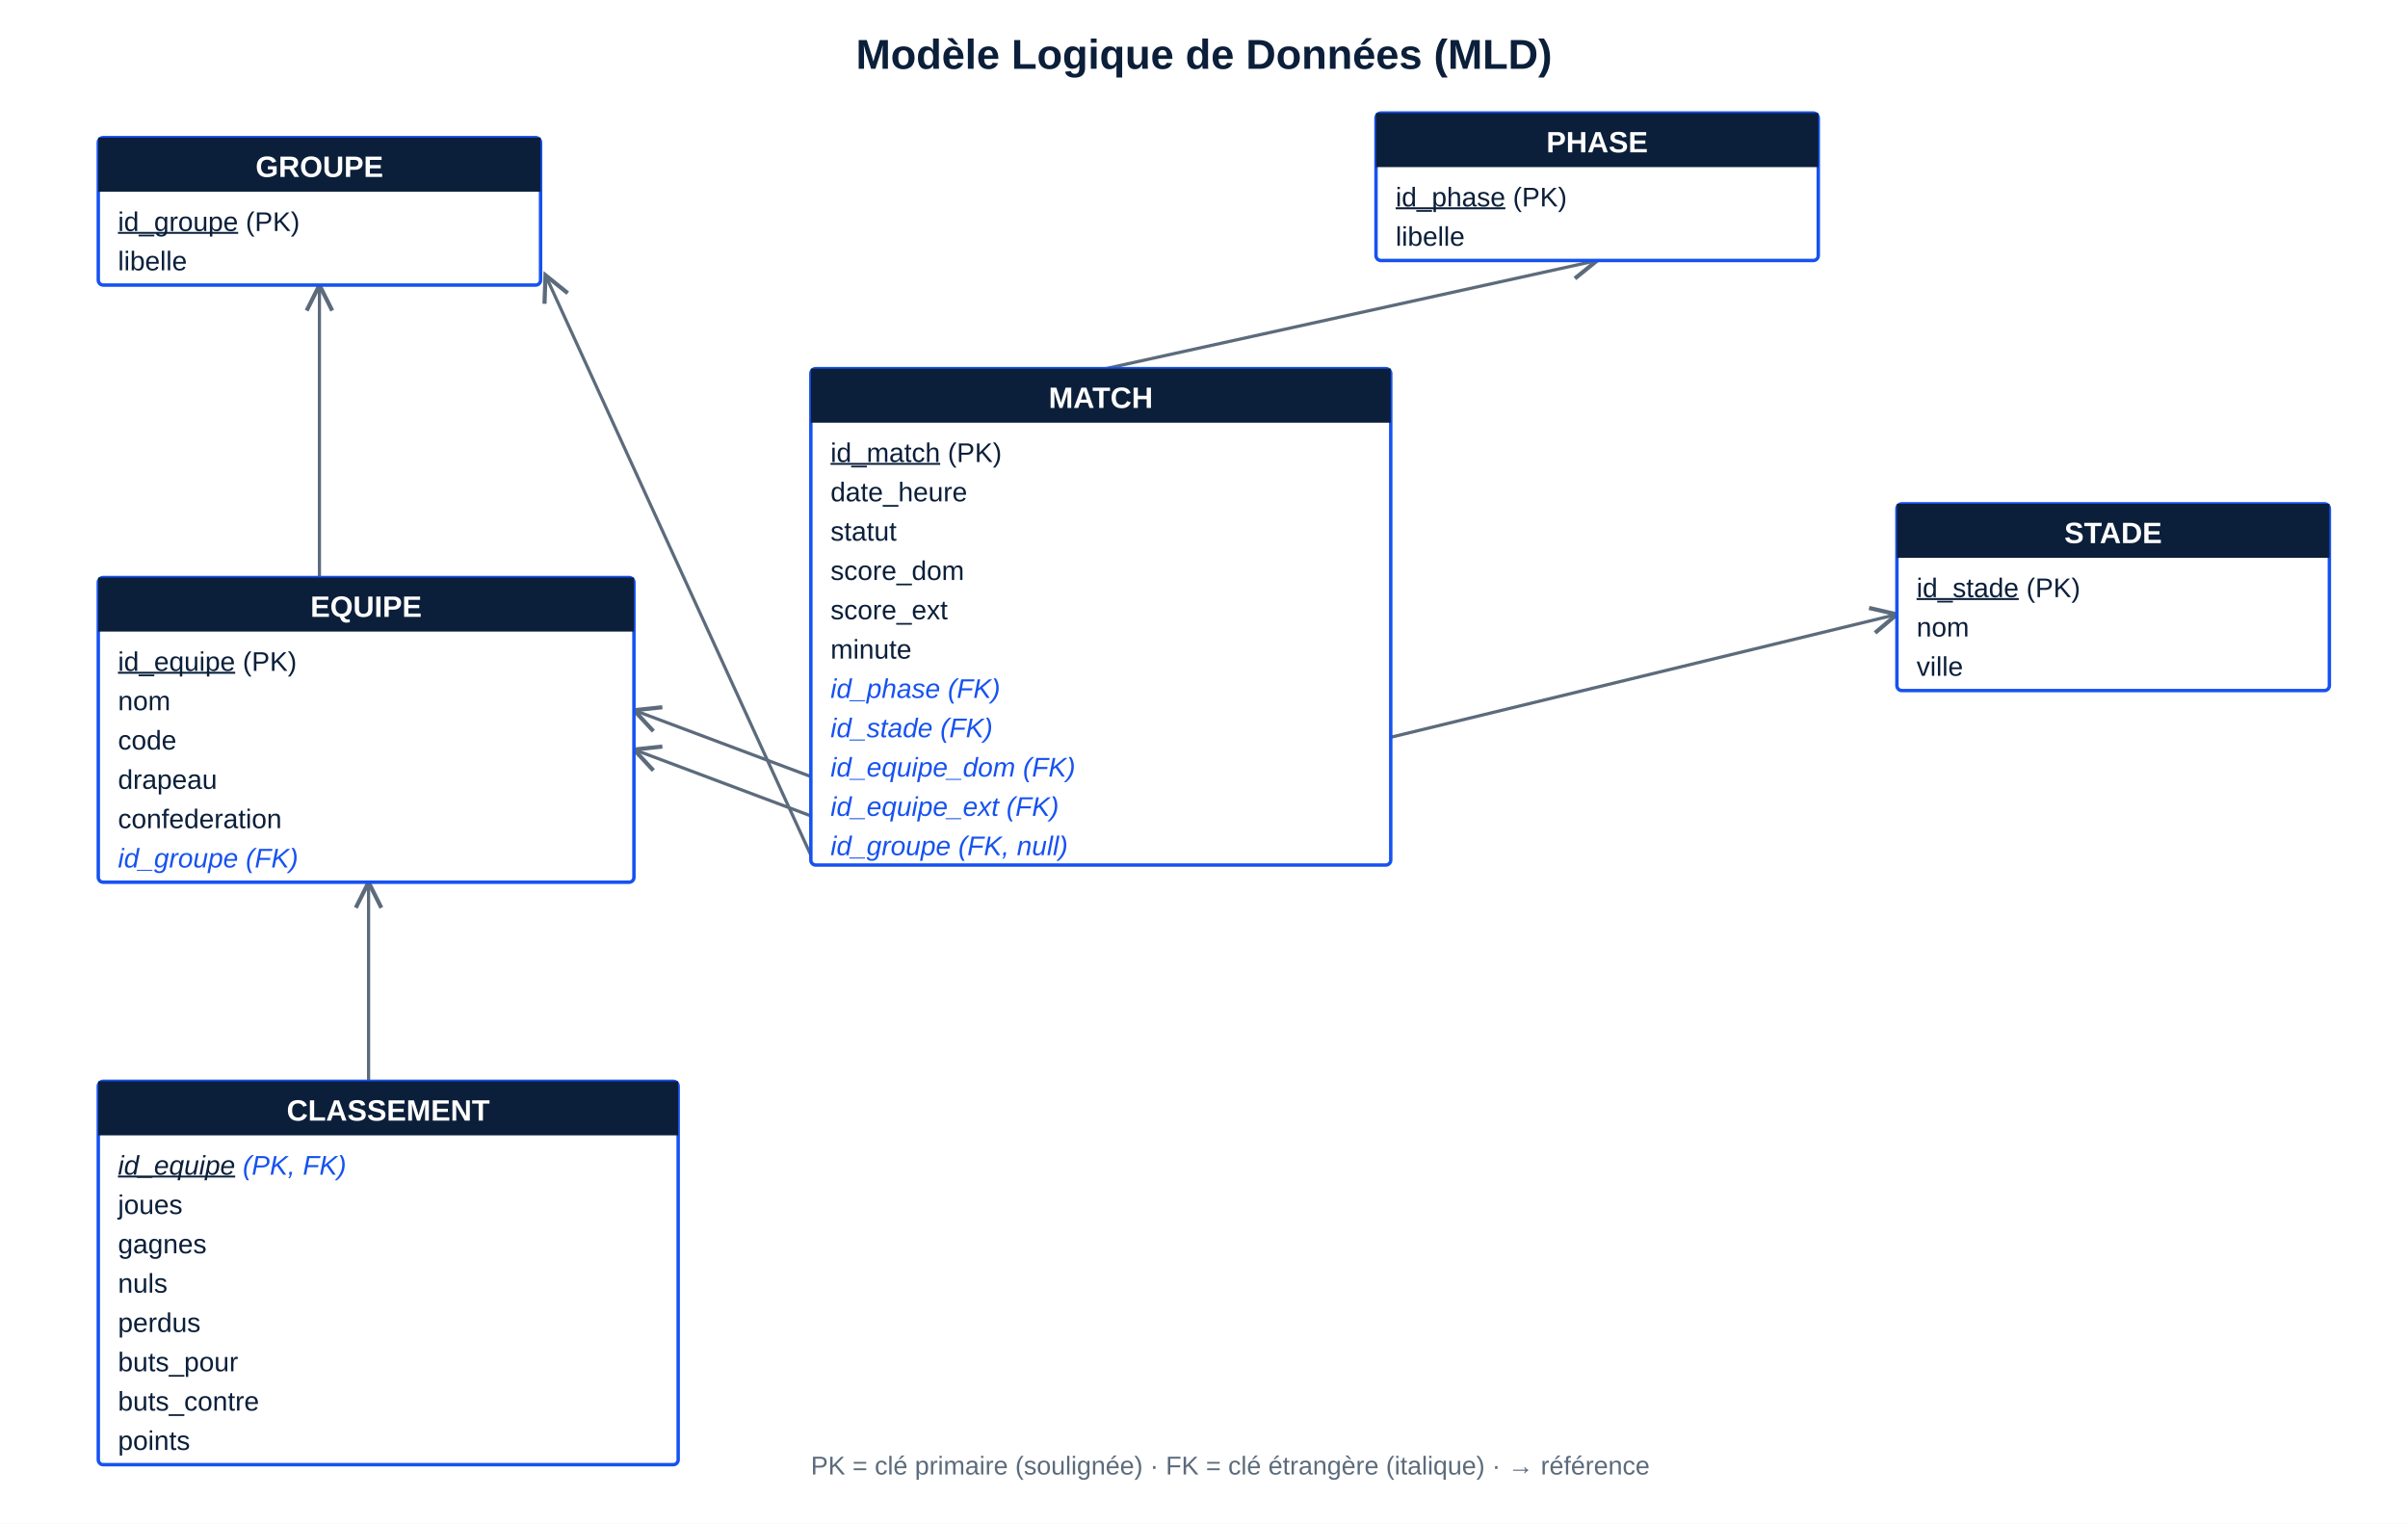
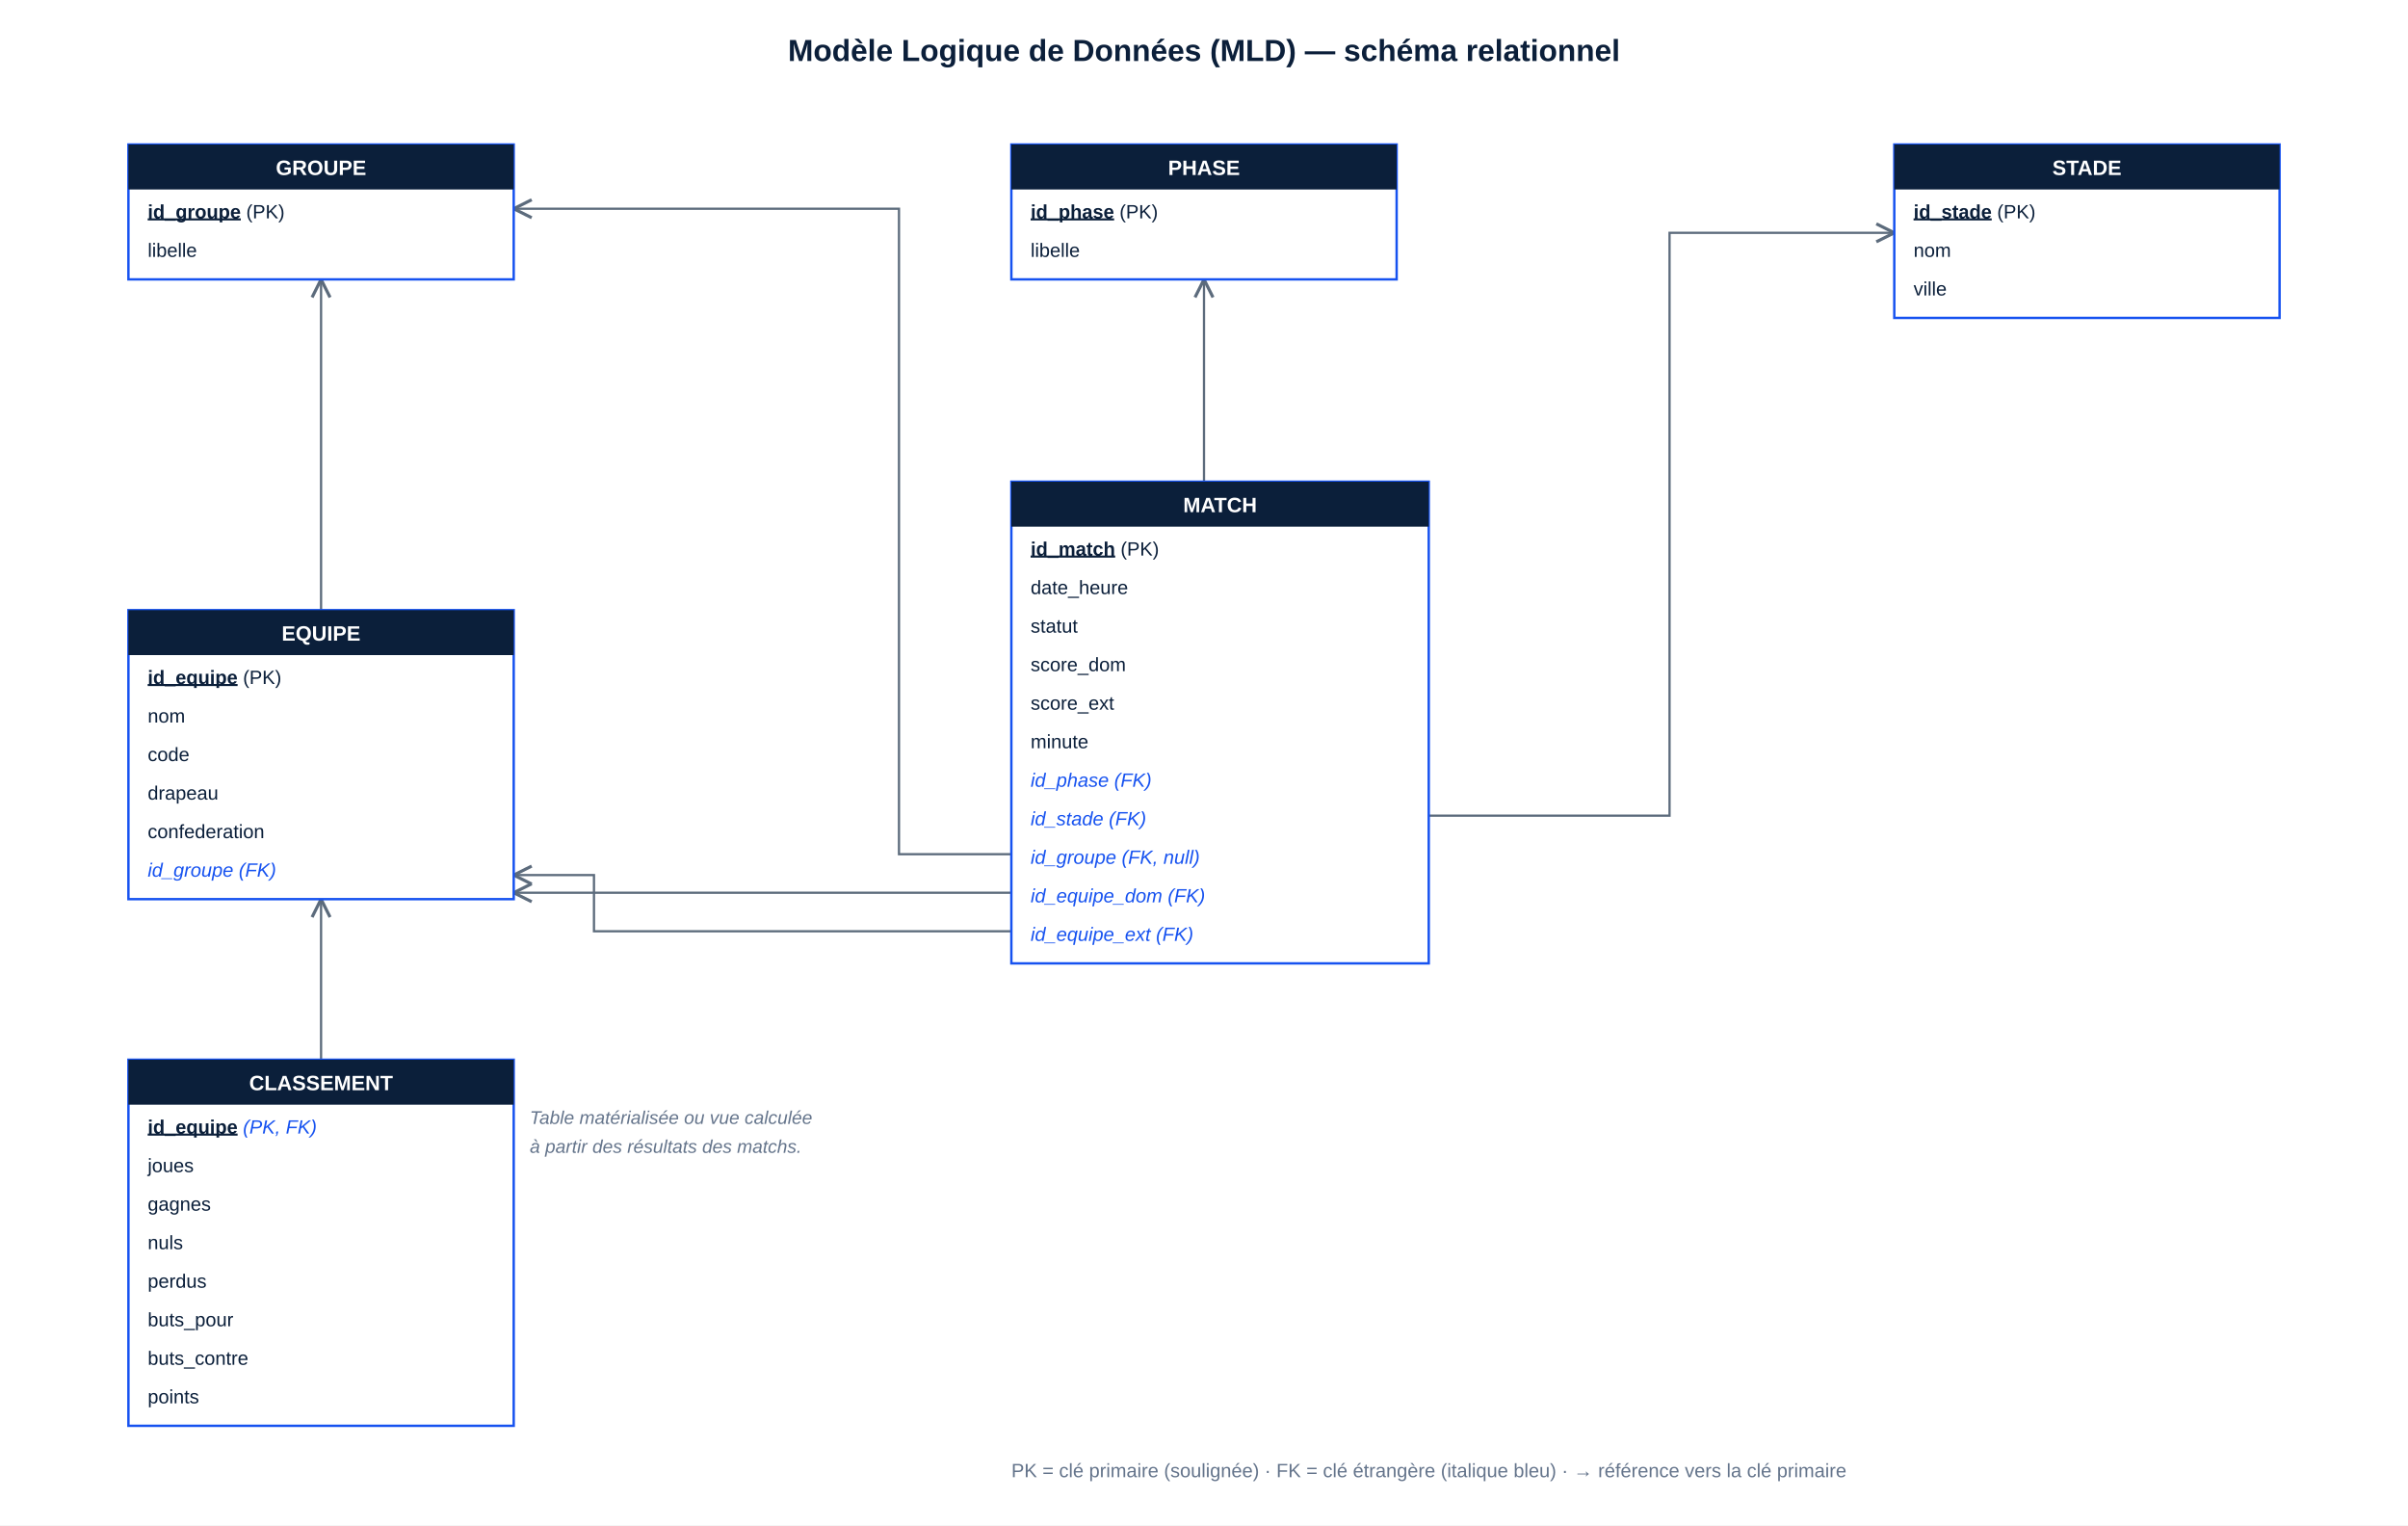
- <svg xmlns="http://www.w3.org/2000/svg" viewBox="0 0 980 620" font-family="Arial, Helvetica, sans-serif">
+ <svg xmlns="http://www.w3.org/2000/svg" viewBox="0 0 1500 950" font-family="Arial, Helvetica, sans-serif">
  <defs>
    <marker id="fk" markerWidth="11" markerHeight="11" refX="9" refY="5" orient="auto">
-       <path d="M1,1 L9,5 L1,9" fill="none" stroke="#5C6B7C" stroke-width="1.3" />
+       <path d="M1,1 L9,5 L1,9" fill="none" stroke="#5C6B7C" stroke-width="1.4" />
    </marker>
  </defs>
-   <rect width="980" height="620" fill="#FFFFFF" />
-   <text x="490" y="28" text-anchor="middle" font-size="17" font-weight="bold" fill="#0B1F3A">Modèle Logique de Données (MLD)</text>
-   <g stroke="#5C6B7C" stroke-width="1.3" fill="none">
-     <line x1="130" y1="235" x2="130" y2="116" marker-end="url(#fk)" />
-     <line x1="450" y1="150" x2="650" y2="106" marker-end="url(#fk)" />
-     <line x1="566" y1="300" x2="772" y2="250" marker-end="url(#fk)" />
-     <line x1="330" y1="316" x2="258" y2="289" marker-end="url(#fk)" />
-     <line x1="330" y1="332" x2="258" y2="305" marker-end="url(#fk)" />
-     <line x1="330" y1="348" x2="222" y2="112" marker-end="url(#fk)" />
-     <line x1="150" y1="440" x2="150" y2="359" marker-end="url(#fk)" />
+   <rect width="1500" height="950" fill="#FFFFFF" />
+   <text x="750" y="38" text-anchor="middle" font-size="19" font-weight="bold" fill="#0B1F3A">Modèle Logique de Données (MLD) — schéma relationnel</text>
+   <g stroke="#5C6B7C" stroke-width="1.4" fill="none">
+     <line x1="200" y1="380" x2="200" y2="174" marker-end="url(#fk)" />
+     <line x1="200" y1="660" x2="200" y2="560" marker-end="url(#fk)" />
+     <line x1="750" y1="300" x2="750" y2="174" marker-end="url(#fk)" />
+     <path d="M890,508 L1040,508 L1040,145 L1180,145" marker-end="url(#fk)" />
+     <path d="M630,532 L560,532 L560,130 L320,130" marker-end="url(#fk)" />
+     <line x1="630" y1="556" x2="320" y2="556" marker-end="url(#fk)" />
+     <path d="M630,580 L370,580 L370,545 L320,545" marker-end="url(#fk)" />
  </g>
  <g>
-     <rect x="40" y="56" width="180" height="60" rx="2" fill="#FFFFFF" stroke="#1652F0" stroke-width="1.4" />
-     <rect x="40" y="56" width="180" height="22" fill="#0B1F3A" />
-     <text x="130" y="72" text-anchor="middle" font-size="12" font-weight="bold" fill="#FFFFFF">GROUPE</text>
-     <text x="48" y="94" font-size="11" fill="#0B1F3A">
-       <tspan text-decoration="underline">id_groupe</tspan> (PK)</text>
-     <text x="48" y="110" font-size="11" fill="#0B1F3A">libelle</text>
+     <rect x="80" y="90" width="240" height="84" fill="#FFFFFF" stroke="#1652F0" stroke-width="1.5" />
+     <rect x="80" y="90" width="240" height="28" fill="#0B1F3A" />
+     <text x="200" y="109" text-anchor="middle" font-size="13" font-weight="bold" fill="#FFFFFF">GROUPE</text>
+     <text x="92" y="136" font-size="12" fill="#0B1F3A">
+       <tspan text-decoration="underline" font-weight="bold">id_groupe</tspan>  (PK)</text>
+     <text x="92" y="160" font-size="12" fill="#0B1F3A">libelle</text>
  </g>
  <g>
-     <rect x="560" y="46" width="180" height="60" rx="2" fill="#FFFFFF" stroke="#1652F0" stroke-width="1.4" />
-     <rect x="560" y="46" width="180" height="22" fill="#0B1F3A" />
-     <text x="650" y="62" text-anchor="middle" font-size="12" font-weight="bold" fill="#FFFFFF">PHASE</text>
-     <text x="568" y="84" font-size="11" fill="#0B1F3A">
-       <tspan text-decoration="underline">id_phase</tspan> (PK)</text>
-     <text x="568" y="100" font-size="11" fill="#0B1F3A">libelle</text>
+     <rect x="630" y="90" width="240" height="84" fill="#FFFFFF" stroke="#1652F0" stroke-width="1.5" />
+     <rect x="630" y="90" width="240" height="28" fill="#0B1F3A" />
+     <text x="750" y="109" text-anchor="middle" font-size="13" font-weight="bold" fill="#FFFFFF">PHASE</text>
+     <text x="642" y="136" font-size="12" fill="#0B1F3A">
+       <tspan text-decoration="underline" font-weight="bold">id_phase</tspan>  (PK)</text>
+     <text x="642" y="160" font-size="12" fill="#0B1F3A">libelle</text>
  </g>
  <g>
-     <rect x="772" y="205" width="176" height="76" rx="2" fill="#FFFFFF" stroke="#1652F0" stroke-width="1.4" />
-     <rect x="772" y="205" width="176" height="22" fill="#0B1F3A" />
-     <text x="860" y="221" text-anchor="middle" font-size="12" font-weight="bold" fill="#FFFFFF">STADE</text>
-     <text x="780" y="243" font-size="11" fill="#0B1F3A">
-       <tspan text-decoration="underline">id_stade</tspan> (PK)</text>
-     <text x="780" y="259" font-size="11" fill="#0B1F3A">nom</text>
-     <text x="780" y="275" font-size="11" fill="#0B1F3A">ville</text>
+     <rect x="1180" y="90" width="240" height="108" fill="#FFFFFF" stroke="#1652F0" stroke-width="1.5" />
+     <rect x="1180" y="90" width="240" height="28" fill="#0B1F3A" />
+     <text x="1300" y="109" text-anchor="middle" font-size="13" font-weight="bold" fill="#FFFFFF">STADE</text>
+     <text x="1192" y="136" font-size="12" fill="#0B1F3A">
+       <tspan text-decoration="underline" font-weight="bold">id_stade</tspan>  (PK)</text>
+     <text x="1192" y="160" font-size="12" fill="#0B1F3A">nom</text>
+     <text x="1192" y="184" font-size="12" fill="#0B1F3A">ville</text>
  </g>
  <g>
-     <rect x="40" y="235" width="218" height="124" rx="2" fill="#FFFFFF" stroke="#1652F0" stroke-width="1.4" />
-     <rect x="40" y="235" width="218" height="22" fill="#0B1F3A" />
-     <text x="149" y="251" text-anchor="middle" font-size="12" font-weight="bold" fill="#FFFFFF">EQUIPE</text>
-     <text x="48" y="273" font-size="11" fill="#0B1F3A">
-       <tspan text-decoration="underline">id_equipe</tspan> (PK)</text>
-     <text x="48" y="289" font-size="11" fill="#0B1F3A">nom</text>
-     <text x="48" y="305" font-size="11" fill="#0B1F3A">code</text>
-     <text x="48" y="321" font-size="11" fill="#0B1F3A">drapeau</text>
-     <text x="48" y="337" font-size="11" fill="#0B1F3A">confederation</text>
-     <text x="48" y="353" font-size="11" fill="#1652F0" font-style="italic">id_groupe (FK)</text>
+     <rect x="80" y="380" width="240" height="180" fill="#FFFFFF" stroke="#1652F0" stroke-width="1.5" />
+     <rect x="80" y="380" width="240" height="28" fill="#0B1F3A" />
+     <text x="200" y="399" text-anchor="middle" font-size="13" font-weight="bold" fill="#FFFFFF">EQUIPE</text>
+     <text x="92" y="426" font-size="12" fill="#0B1F3A">
+       <tspan text-decoration="underline" font-weight="bold">id_equipe</tspan>  (PK)</text>
+     <text x="92" y="450" font-size="12" fill="#0B1F3A">nom</text>
+     <text x="92" y="474" font-size="12" fill="#0B1F3A">code</text>
+     <text x="92" y="498" font-size="12" fill="#0B1F3A">drapeau</text>
+     <text x="92" y="522" font-size="12" fill="#0B1F3A">confederation</text>
+     <text x="92" y="546" font-size="12" fill="#1652F0" font-style="italic">id_groupe  (FK)</text>
  </g>
  <g>
-     <rect x="330" y="150" width="236" height="202" rx="2" fill="#FFFFFF" stroke="#1652F0" stroke-width="1.4" />
-     <rect x="330" y="150" width="236" height="22" fill="#0B1F3A" />
-     <text x="448" y="166" text-anchor="middle" font-size="12" font-weight="bold" fill="#FFFFFF">MATCH</text>
-     <text x="338" y="188" font-size="11" fill="#0B1F3A">
-       <tspan text-decoration="underline">id_match</tspan> (PK)</text>
-     <text x="338" y="204" font-size="11" fill="#0B1F3A">date_heure</text>
-     <text x="338" y="220" font-size="11" fill="#0B1F3A">statut</text>
-     <text x="338" y="236" font-size="11" fill="#0B1F3A">score_dom</text>
-     <text x="338" y="252" font-size="11" fill="#0B1F3A">score_ext</text>
-     <text x="338" y="268" font-size="11" fill="#0B1F3A">minute</text>
-     <text x="338" y="284" font-size="11" fill="#1652F0" font-style="italic">id_phase (FK)</text>
-     <text x="338" y="300" font-size="11" fill="#1652F0" font-style="italic">id_stade (FK)</text>
-     <text x="338" y="316" font-size="11" fill="#1652F0" font-style="italic">id_equipe_dom (FK)</text>
-     <text x="338" y="332" font-size="11" fill="#1652F0" font-style="italic">id_equipe_ext (FK)</text>
-     <text x="338" y="348" font-size="11" fill="#1652F0" font-style="italic">id_groupe (FK, null)</text>
+     <rect x="630" y="300" width="260" height="300" fill="#FFFFFF" stroke="#1652F0" stroke-width="1.5" />
+     <rect x="630" y="300" width="260" height="28" fill="#0B1F3A" />
+     <text x="760" y="319" text-anchor="middle" font-size="13" font-weight="bold" fill="#FFFFFF">MATCH</text>
+     <text x="642" y="346" font-size="12" fill="#0B1F3A">
+       <tspan text-decoration="underline" font-weight="bold">id_match</tspan>  (PK)</text>
+     <text x="642" y="370" font-size="12" fill="#0B1F3A">date_heure</text>
+     <text x="642" y="394" font-size="12" fill="#0B1F3A">statut</text>
+     <text x="642" y="418" font-size="12" fill="#0B1F3A">score_dom</text>
+     <text x="642" y="442" font-size="12" fill="#0B1F3A">score_ext</text>
+     <text x="642" y="466" font-size="12" fill="#0B1F3A">minute</text>
+     <text x="642" y="490" font-size="12" fill="#1652F0" font-style="italic">id_phase  (FK)</text>
+     <text x="642" y="514" font-size="12" fill="#1652F0" font-style="italic">id_stade  (FK)</text>
+     <text x="642" y="538" font-size="12" fill="#1652F0" font-style="italic">id_groupe  (FK, null)</text>
+     <text x="642" y="562" font-size="12" fill="#1652F0" font-style="italic">id_equipe_dom  (FK)</text>
+     <text x="642" y="586" font-size="12" fill="#1652F0" font-style="italic">id_equipe_ext  (FK)</text>
  </g>
  <g>
-     <rect x="40" y="440" width="236" height="156" rx="2" fill="#FFFFFF" stroke="#1652F0" stroke-width="1.4" />
-     <rect x="40" y="440" width="236" height="22" fill="#0B1F3A" />
-     <text x="158" y="456" text-anchor="middle" font-size="12" font-weight="bold" fill="#FFFFFF">CLASSEMENT</text>
-     <text x="48" y="478" font-size="11" fill="#1652F0" font-style="italic">
-       <tspan text-decoration="underline" fill="#0B1F3A">id_equipe</tspan> (PK, FK)</text>
-     <text x="48" y="494" font-size="11" fill="#0B1F3A">joues</text>
-     <text x="48" y="510" font-size="11" fill="#0B1F3A">gagnes</text>
-     <text x="48" y="526" font-size="11" fill="#0B1F3A">nuls</text>
-     <text x="48" y="542" font-size="11" fill="#0B1F3A">perdus</text>
-     <text x="48" y="558" font-size="11" fill="#0B1F3A">buts_pour</text>
-     <text x="48" y="574" font-size="11" fill="#0B1F3A">buts_contre</text>
-     <text x="48" y="590" font-size="11" fill="#0B1F3A">points</text>
+     <rect x="80" y="660" width="240" height="228" fill="#FFFFFF" stroke="#1652F0" stroke-width="1.5" />
+     <rect x="80" y="660" width="240" height="28" fill="#0B1F3A" />
+     <text x="200" y="679" text-anchor="middle" font-size="13" font-weight="bold" fill="#FFFFFF">CLASSEMENT</text>
+     <text x="92" y="706" font-size="12" fill="#0B1F3A">
+       <tspan text-decoration="underline" font-weight="bold">id_equipe</tspan>
+       <tspan fill="#1652F0" font-style="italic">(PK, FK)</tspan>
+     </text>
+     <text x="92" y="730" font-size="12" fill="#0B1F3A">joues</text>
+     <text x="92" y="754" font-size="12" fill="#0B1F3A">gagnes</text>
+     <text x="92" y="778" font-size="12" fill="#0B1F3A">nuls</text>
+     <text x="92" y="802" font-size="12" fill="#0B1F3A">perdus</text>
+     <text x="92" y="826" font-size="12" fill="#0B1F3A">buts_pour</text>
+     <text x="92" y="850" font-size="12" fill="#0B1F3A">buts_contre</text>
+     <text x="92" y="874" font-size="12" fill="#0B1F3A">points</text>
  </g>
-   <g font-size="10.5" fill="#5C6B7C">
-     <text x="330" y="600">PK = clé primaire (soulignée)   ·   FK = clé étrangère (italique)   ·   →  référence</text>
-   </g>
+   <text x="330" y="700" font-size="11.5" fill="#64748B" font-style="italic">Table matérialisée ou vue calculée</text>
+   <text x="330" y="718" font-size="11.5" fill="#64748B" font-style="italic">à partir des résultats des matchs.</text>
+   <text x="630" y="920" font-size="12" fill="#64748B">PK = clé primaire (soulignée) · FK = clé étrangère (italique bleu) · → référence vers la clé primaire</text>
</svg>
